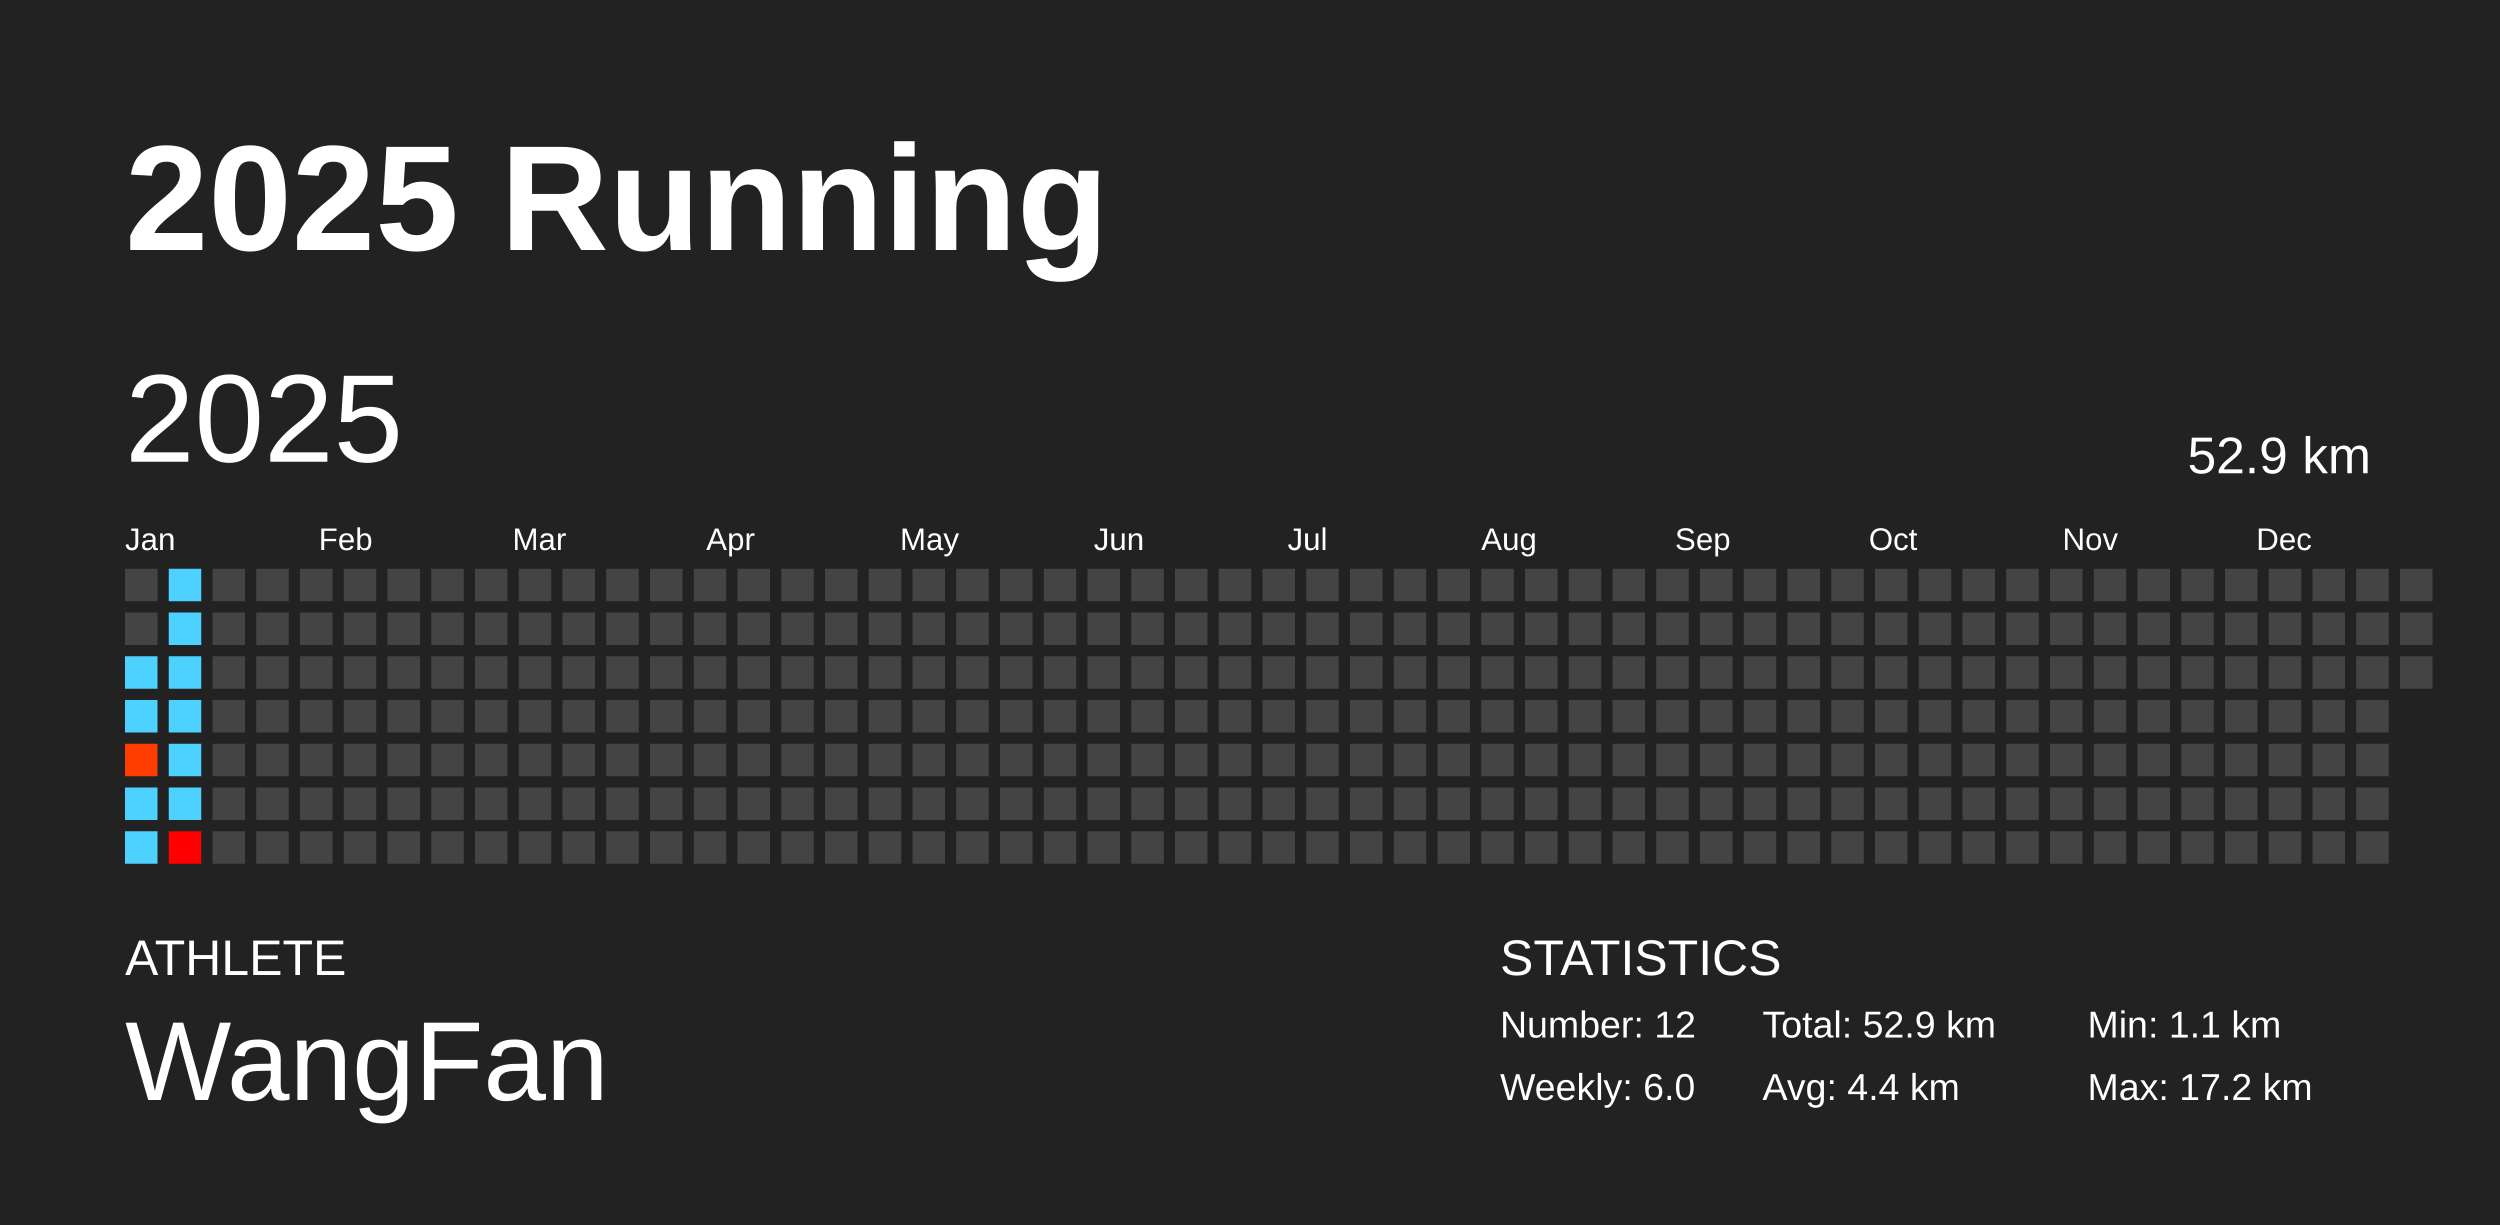
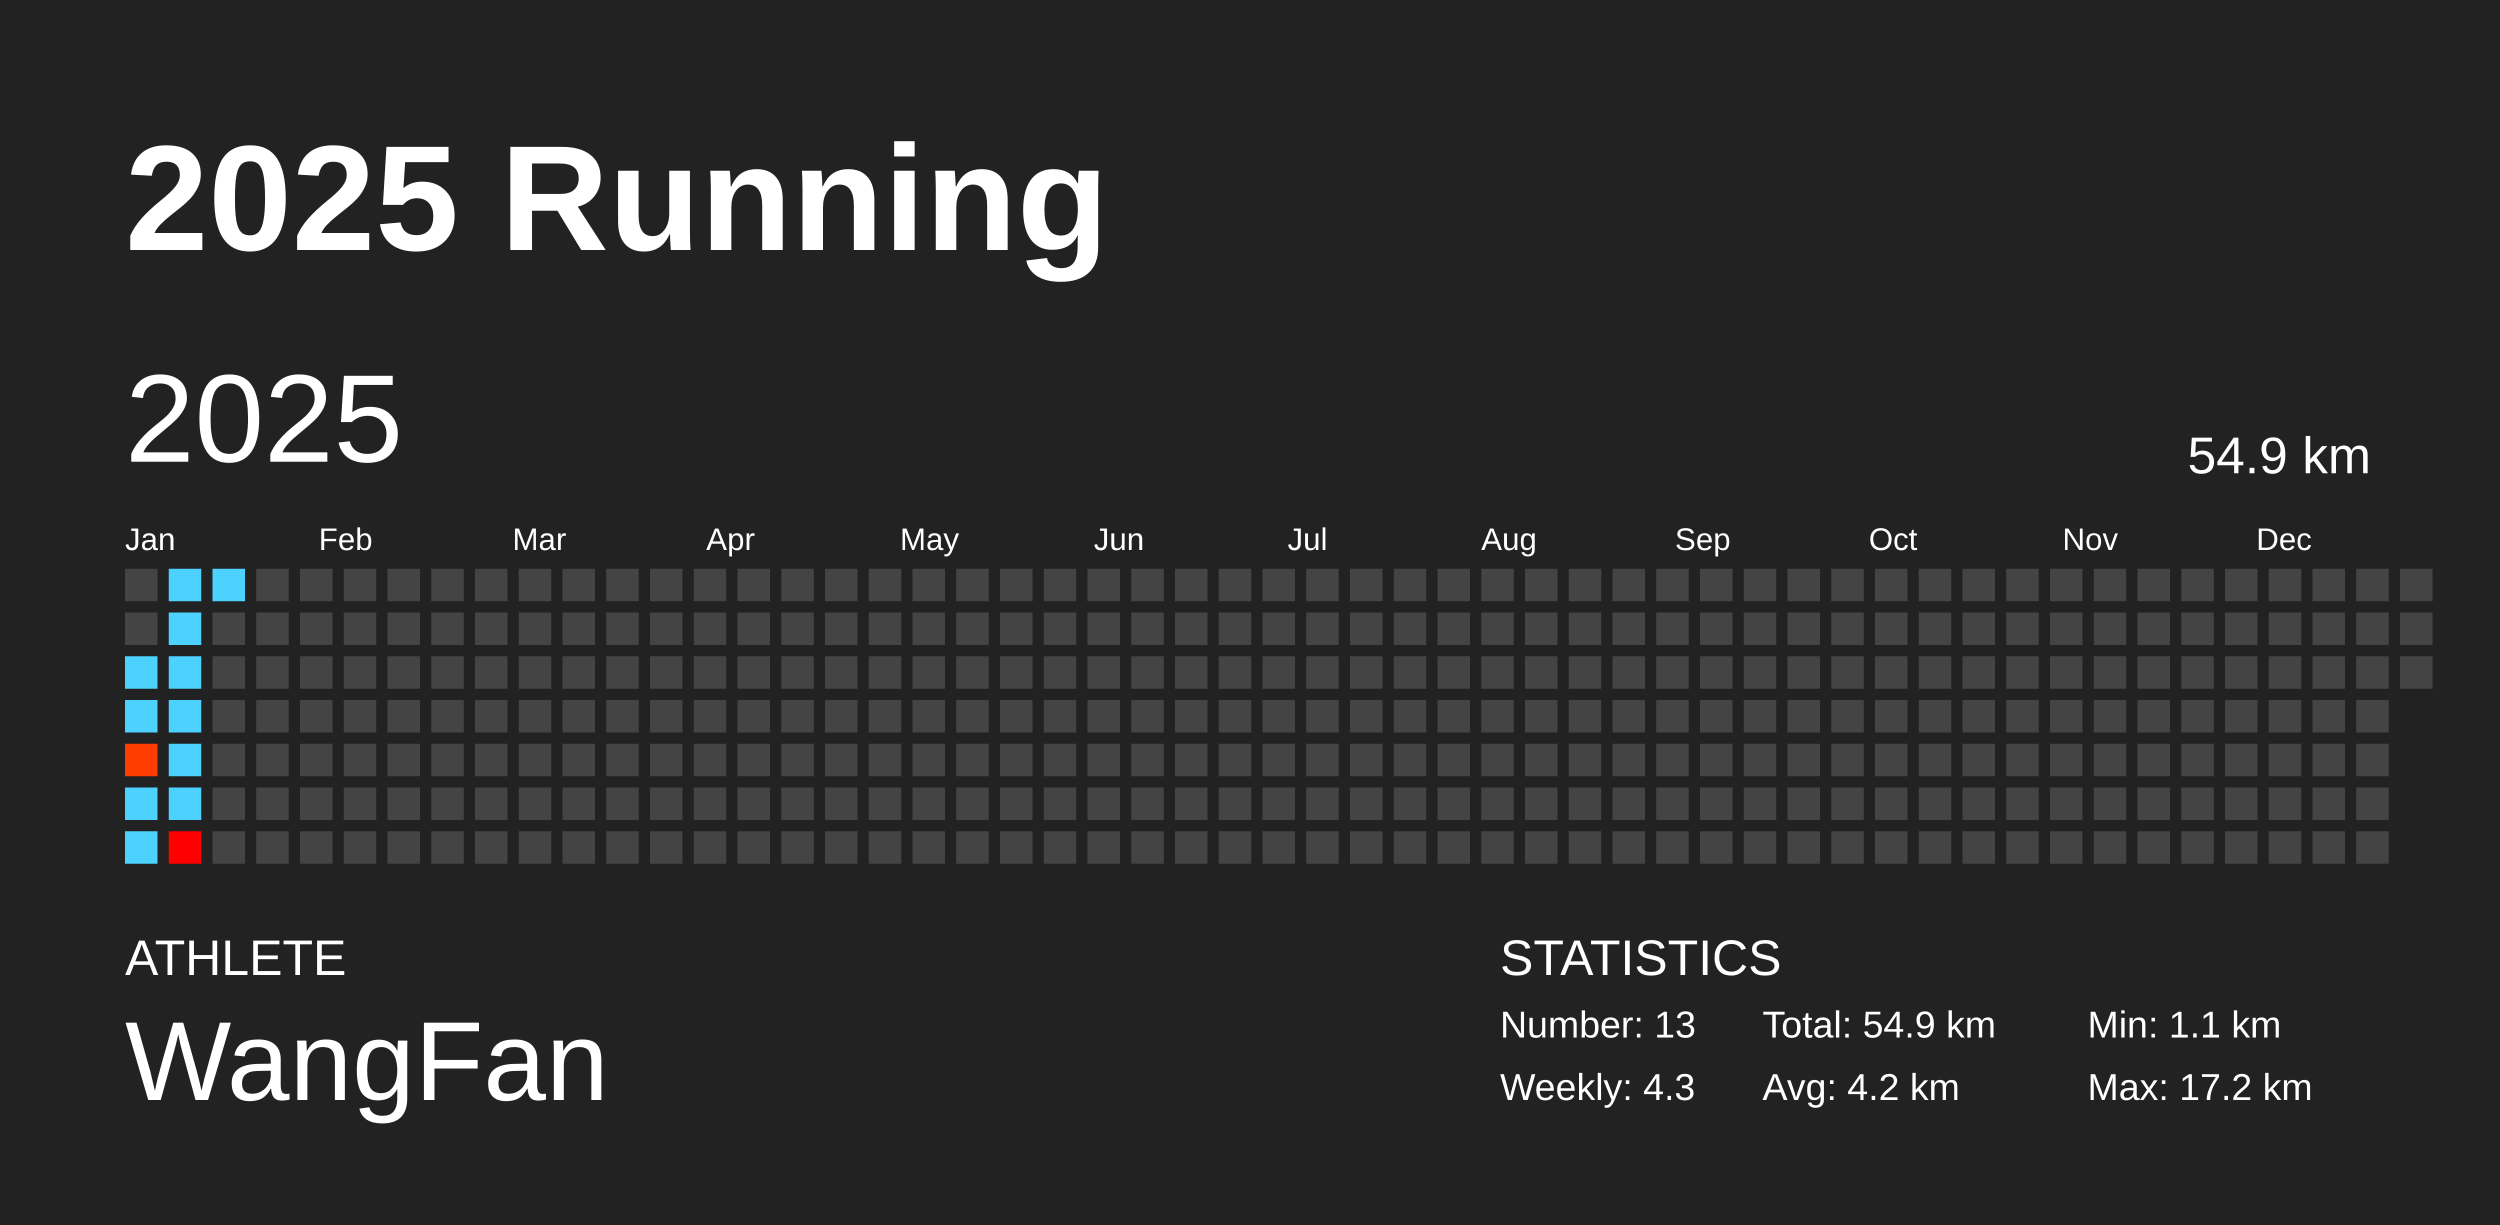
<svg xmlns="http://www.w3.org/2000/svg" baseProfile="full" height="98mm" version="1.1" viewBox="0,0,200,98" width="200mm">
  <defs />
  <rect fill="#222222" height="98" width="200" x="0" y="0" />
  <text fill="#FFFFFF" style="font-size:12px; font-family:Arial; font-weight:bold;" x="10" y="20">2025 Running</text>
  <text fill="#FFFFFF" style="font-size:4px; font-family:Arial" x="10" y="78">ATHLETE</text>
  <text fill="#FFFFFF" style="font-size:9px; font-family:Arial" x="10" y="88">WangFan</text>
  <text fill="#FFFFFF" style="font-size:4px; font-family:Arial" x="120" y="78">STATISTICS</text>
-   <text fill="#FFFFFF" style="font-size:3px; font-family:Arial" x="120" y="83">Number: 12</text>
-   <text fill="#FFFFFF" style="font-size:3px; font-family:Arial" x="120" y="88">Weekly: 6.0</text>
-   <text fill="#FFFFFF" style="font-size:3px; font-family:Arial" x="141" y="83">Total: 52.9 km</text>
-   <text fill="#FFFFFF" style="font-size:3px; font-family:Arial" x="141" y="88">Avg: 4.4 km</text>
+   <text fill="#FFFFFF" style="font-size:3px; font-family:Arial" x="120" y="83">Number: 13</text>
+   <text fill="#FFFFFF" style="font-size:3px; font-family:Arial" x="120" y="88">Weekly: 4.3</text>
+   <text fill="#FFFFFF" style="font-size:3px; font-family:Arial" x="141" y="83">Total: 54.9 km</text>
+   <text fill="#FFFFFF" style="font-size:3px; font-family:Arial" x="141" y="88">Avg: 4.2 km</text>
  <text fill="#FFFFFF" style="font-size:3px; font-family:Arial" x="167" y="83">Min: 1.1 km</text>
  <text fill="#FFFFFF" style="font-size:3px; font-family:Arial" x="167" y="88">Max: 17.2 km</text>
  <text dominant-baseline="hanging" fill="#FFFFFF" style="font-size:10.0px; font-family:Arial;" x="10" y="30">2025</text>
-   <text dominant-baseline="hanging" fill="#FFFFFF" style="font-size:4.125px; font-family:Arial;" x="175" y="35">52.9 km</text>
+   <text dominant-baseline="hanging" fill="#FFFFFF" style="font-size:4.125px; font-family:Arial;" x="175" y="35">54.9 km</text>
  <text fill="#FFFFFF" style="font-size:2.5px; font-family:Arial" x="10.0" y="44">Jan</text>
  <text fill="#FFFFFF" style="font-size:2.5px; font-family:Arial" x="25.5" y="44">Feb</text>
  <text fill="#FFFFFF" style="font-size:2.5px; font-family:Arial" x="41.0" y="44">Mar</text>
  <text fill="#FFFFFF" style="font-size:2.5px; font-family:Arial" x="56.5" y="44">Apr</text>
  <text fill="#FFFFFF" style="font-size:2.5px; font-family:Arial" x="72.0" y="44">May</text>
  <text fill="#FFFFFF" style="font-size:2.5px; font-family:Arial" x="87.5" y="44">Jun</text>
  <text fill="#FFFFFF" style="font-size:2.5px; font-family:Arial" x="103.0" y="44">Jul</text>
  <text fill="#FFFFFF" style="font-size:2.5px; font-family:Arial" x="118.5" y="44">Aug</text>
  <text fill="#FFFFFF" style="font-size:2.5px; font-family:Arial" x="134.0" y="44">Sep</text>
  <text fill="#FFFFFF" style="font-size:2.5px; font-family:Arial" x="149.5" y="44">Oct</text>
  <text fill="#FFFFFF" style="font-size:2.5px; font-family:Arial" x="165.0" y="44">Nov</text>
  <text fill="#FFFFFF" style="font-size:2.5px; font-family:Arial" x="180.5" y="44">Dec</text>
  <rect fill="#444444" height="2.6" width="2.6" x="10.0" y="45.5" />
  <rect fill="#444444" height="2.6" width="2.6" x="10.0" y="49.0" />
  <rect fill="#4dd2ff" height="2.6" width="2.6" x="10.0" y="52.5" />
  <rect fill="#4dd2ff" height="2.6" width="2.6" x="10.0" y="56.0" />
  <rect fill="#ff3c00" height="2.6" width="2.6" x="10.0" y="59.5" />
  <rect fill="#4dd2ff" height="2.6" width="2.6" x="10.0" y="63.0" />
  <rect fill="#4dd2ff" height="2.6" width="2.6" x="10.0" y="66.5" />
  <rect fill="#4dd2ff" height="2.6" width="2.6" x="13.5" y="45.5" />
  <rect fill="#4dd2ff" height="2.6" width="2.6" x="13.5" y="49.0" />
  <rect fill="#4dd2ff" height="2.6" width="2.6" x="13.5" y="52.5" />
  <rect fill="#4dd2ff" height="2.6" width="2.6" x="13.5" y="56.0" />
  <rect fill="#4dd2ff" height="2.6" width="2.6" x="13.5" y="59.5" />
  <rect fill="#4dd2ff" height="2.6" width="2.6" x="13.5" y="63.0" />
  <rect fill="#ff0000" height="2.6" width="2.6" x="13.5" y="66.5" />
-   <rect fill="#444444" height="2.6" width="2.6" x="17.0" y="45.5" />
+   <rect fill="#4dd2ff" height="2.6" width="2.6" x="17.0" y="45.5" />
  <rect fill="#444444" height="2.6" width="2.6" x="17.0" y="49.0" />
  <rect fill="#444444" height="2.6" width="2.6" x="17.0" y="52.5" />
  <rect fill="#444444" height="2.6" width="2.6" x="17.0" y="56.0" />
  <rect fill="#444444" height="2.6" width="2.6" x="17.0" y="59.5" />
  <rect fill="#444444" height="2.6" width="2.6" x="17.0" y="63.0" />
  <rect fill="#444444" height="2.6" width="2.6" x="17.0" y="66.5" />
  <rect fill="#444444" height="2.6" width="2.6" x="20.5" y="45.5" />
  <rect fill="#444444" height="2.6" width="2.6" x="20.5" y="49.0" />
  <rect fill="#444444" height="2.6" width="2.6" x="20.5" y="52.5" />
  <rect fill="#444444" height="2.6" width="2.6" x="20.5" y="56.0" />
  <rect fill="#444444" height="2.6" width="2.6" x="20.5" y="59.5" />
  <rect fill="#444444" height="2.6" width="2.6" x="20.5" y="63.0" />
  <rect fill="#444444" height="2.6" width="2.6" x="20.5" y="66.5" />
  <rect fill="#444444" height="2.6" width="2.6" x="24.0" y="45.5" />
  <rect fill="#444444" height="2.6" width="2.6" x="24.0" y="49.0" />
  <rect fill="#444444" height="2.6" width="2.6" x="24.0" y="52.5" />
  <rect fill="#444444" height="2.6" width="2.6" x="24.0" y="56.0" />
  <rect fill="#444444" height="2.6" width="2.6" x="24.0" y="59.5" />
  <rect fill="#444444" height="2.6" width="2.6" x="24.0" y="63.0" />
  <rect fill="#444444" height="2.6" width="2.6" x="24.0" y="66.5" />
  <rect fill="#444444" height="2.6" width="2.6" x="27.5" y="45.5" />
  <rect fill="#444444" height="2.6" width="2.6" x="27.5" y="49.0" />
  <rect fill="#444444" height="2.6" width="2.6" x="27.5" y="52.5" />
  <rect fill="#444444" height="2.6" width="2.6" x="27.5" y="56.0" />
  <rect fill="#444444" height="2.6" width="2.6" x="27.5" y="59.5" />
  <rect fill="#444444" height="2.6" width="2.6" x="27.5" y="63.0" />
  <rect fill="#444444" height="2.6" width="2.6" x="27.5" y="66.5" />
  <rect fill="#444444" height="2.6" width="2.6" x="31.0" y="45.5" />
  <rect fill="#444444" height="2.6" width="2.6" x="31.0" y="49.0" />
  <rect fill="#444444" height="2.6" width="2.6" x="31.0" y="52.5" />
  <rect fill="#444444" height="2.6" width="2.6" x="31.0" y="56.0" />
  <rect fill="#444444" height="2.6" width="2.6" x="31.0" y="59.5" />
  <rect fill="#444444" height="2.6" width="2.6" x="31.0" y="63.0" />
  <rect fill="#444444" height="2.6" width="2.6" x="31.0" y="66.5" />
  <rect fill="#444444" height="2.6" width="2.6" x="34.5" y="45.5" />
  <rect fill="#444444" height="2.6" width="2.6" x="34.5" y="49.0" />
  <rect fill="#444444" height="2.6" width="2.6" x="34.5" y="52.5" />
  <rect fill="#444444" height="2.6" width="2.6" x="34.5" y="56.0" />
  <rect fill="#444444" height="2.6" width="2.6" x="34.5" y="59.5" />
  <rect fill="#444444" height="2.6" width="2.6" x="34.5" y="63.0" />
  <rect fill="#444444" height="2.6" width="2.6" x="34.5" y="66.5" />
  <rect fill="#444444" height="2.6" width="2.6" x="38.0" y="45.5" />
  <rect fill="#444444" height="2.6" width="2.6" x="38.0" y="49.0" />
  <rect fill="#444444" height="2.6" width="2.6" x="38.0" y="52.5" />
  <rect fill="#444444" height="2.6" width="2.6" x="38.0" y="56.0" />
  <rect fill="#444444" height="2.6" width="2.6" x="38.0" y="59.5" />
  <rect fill="#444444" height="2.6" width="2.6" x="38.0" y="63.0" />
  <rect fill="#444444" height="2.6" width="2.6" x="38.0" y="66.5" />
  <rect fill="#444444" height="2.6" width="2.6" x="41.5" y="45.5" />
  <rect fill="#444444" height="2.6" width="2.6" x="41.5" y="49.0" />
  <rect fill="#444444" height="2.6" width="2.6" x="41.5" y="52.5" />
  <rect fill="#444444" height="2.6" width="2.6" x="41.5" y="56.0" />
  <rect fill="#444444" height="2.6" width="2.6" x="41.5" y="59.5" />
  <rect fill="#444444" height="2.6" width="2.6" x="41.5" y="63.0" />
  <rect fill="#444444" height="2.6" width="2.6" x="41.5" y="66.5" />
  <rect fill="#444444" height="2.6" width="2.6" x="45.0" y="45.5" />
  <rect fill="#444444" height="2.6" width="2.6" x="45.0" y="49.0" />
  <rect fill="#444444" height="2.6" width="2.6" x="45.0" y="52.5" />
  <rect fill="#444444" height="2.6" width="2.6" x="45.0" y="56.0" />
  <rect fill="#444444" height="2.6" width="2.6" x="45.0" y="59.5" />
  <rect fill="#444444" height="2.6" width="2.6" x="45.0" y="63.0" />
  <rect fill="#444444" height="2.6" width="2.6" x="45.0" y="66.5" />
  <rect fill="#444444" height="2.6" width="2.6" x="48.5" y="45.5" />
  <rect fill="#444444" height="2.6" width="2.6" x="48.5" y="49.0" />
  <rect fill="#444444" height="2.6" width="2.6" x="48.5" y="52.5" />
  <rect fill="#444444" height="2.6" width="2.6" x="48.5" y="56.0" />
  <rect fill="#444444" height="2.6" width="2.6" x="48.5" y="59.5" />
  <rect fill="#444444" height="2.6" width="2.6" x="48.5" y="63.0" />
  <rect fill="#444444" height="2.6" width="2.6" x="48.5" y="66.5" />
  <rect fill="#444444" height="2.6" width="2.6" x="52.0" y="45.5" />
  <rect fill="#444444" height="2.6" width="2.6" x="52.0" y="49.0" />
  <rect fill="#444444" height="2.6" width="2.6" x="52.0" y="52.5" />
  <rect fill="#444444" height="2.6" width="2.6" x="52.0" y="56.0" />
  <rect fill="#444444" height="2.6" width="2.6" x="52.0" y="59.5" />
  <rect fill="#444444" height="2.6" width="2.6" x="52.0" y="63.0" />
  <rect fill="#444444" height="2.6" width="2.6" x="52.0" y="66.5" />
  <rect fill="#444444" height="2.6" width="2.6" x="55.5" y="45.5" />
  <rect fill="#444444" height="2.6" width="2.6" x="55.5" y="49.0" />
  <rect fill="#444444" height="2.6" width="2.6" x="55.5" y="52.5" />
  <rect fill="#444444" height="2.6" width="2.6" x="55.5" y="56.0" />
  <rect fill="#444444" height="2.6" width="2.6" x="55.5" y="59.5" />
  <rect fill="#444444" height="2.6" width="2.6" x="55.5" y="63.0" />
  <rect fill="#444444" height="2.6" width="2.6" x="55.5" y="66.5" />
  <rect fill="#444444" height="2.6" width="2.6" x="59.0" y="45.5" />
  <rect fill="#444444" height="2.6" width="2.6" x="59.0" y="49.0" />
  <rect fill="#444444" height="2.6" width="2.6" x="59.0" y="52.5" />
  <rect fill="#444444" height="2.6" width="2.6" x="59.0" y="56.0" />
  <rect fill="#444444" height="2.6" width="2.6" x="59.0" y="59.5" />
  <rect fill="#444444" height="2.6" width="2.6" x="59.0" y="63.0" />
  <rect fill="#444444" height="2.6" width="2.6" x="59.0" y="66.5" />
  <rect fill="#444444" height="2.6" width="2.6" x="62.5" y="45.5" />
  <rect fill="#444444" height="2.6" width="2.6" x="62.5" y="49.0" />
  <rect fill="#444444" height="2.6" width="2.6" x="62.5" y="52.5" />
  <rect fill="#444444" height="2.6" width="2.6" x="62.5" y="56.0" />
  <rect fill="#444444" height="2.6" width="2.6" x="62.5" y="59.5" />
  <rect fill="#444444" height="2.6" width="2.6" x="62.5" y="63.0" />
  <rect fill="#444444" height="2.6" width="2.6" x="62.5" y="66.5" />
  <rect fill="#444444" height="2.6" width="2.6" x="66.0" y="45.5" />
  <rect fill="#444444" height="2.6" width="2.6" x="66.0" y="49.0" />
  <rect fill="#444444" height="2.6" width="2.6" x="66.0" y="52.5" />
  <rect fill="#444444" height="2.6" width="2.6" x="66.0" y="56.0" />
  <rect fill="#444444" height="2.6" width="2.6" x="66.0" y="59.5" />
  <rect fill="#444444" height="2.6" width="2.6" x="66.0" y="63.0" />
  <rect fill="#444444" height="2.6" width="2.6" x="66.0" y="66.5" />
  <rect fill="#444444" height="2.6" width="2.6" x="69.5" y="45.5" />
  <rect fill="#444444" height="2.6" width="2.6" x="69.5" y="49.0" />
  <rect fill="#444444" height="2.6" width="2.6" x="69.5" y="52.5" />
  <rect fill="#444444" height="2.6" width="2.6" x="69.5" y="56.0" />
  <rect fill="#444444" height="2.6" width="2.6" x="69.5" y="59.5" />
  <rect fill="#444444" height="2.6" width="2.6" x="69.5" y="63.0" />
  <rect fill="#444444" height="2.6" width="2.6" x="69.5" y="66.5" />
  <rect fill="#444444" height="2.6" width="2.6" x="73.0" y="45.5" />
  <rect fill="#444444" height="2.6" width="2.6" x="73.0" y="49.0" />
  <rect fill="#444444" height="2.6" width="2.6" x="73.0" y="52.5" />
  <rect fill="#444444" height="2.6" width="2.6" x="73.0" y="56.0" />
  <rect fill="#444444" height="2.6" width="2.6" x="73.0" y="59.5" />
  <rect fill="#444444" height="2.6" width="2.6" x="73.0" y="63.0" />
  <rect fill="#444444" height="2.6" width="2.6" x="73.0" y="66.5" />
  <rect fill="#444444" height="2.6" width="2.6" x="76.5" y="45.5" />
  <rect fill="#444444" height="2.6" width="2.6" x="76.5" y="49.0" />
  <rect fill="#444444" height="2.6" width="2.6" x="76.5" y="52.5" />
  <rect fill="#444444" height="2.6" width="2.6" x="76.5" y="56.0" />
  <rect fill="#444444" height="2.6" width="2.6" x="76.5" y="59.5" />
  <rect fill="#444444" height="2.6" width="2.6" x="76.5" y="63.0" />
  <rect fill="#444444" height="2.6" width="2.6" x="76.5" y="66.5" />
  <rect fill="#444444" height="2.6" width="2.6" x="80.0" y="45.5" />
  <rect fill="#444444" height="2.6" width="2.6" x="80.0" y="49.0" />
  <rect fill="#444444" height="2.6" width="2.6" x="80.0" y="52.5" />
  <rect fill="#444444" height="2.6" width="2.6" x="80.0" y="56.0" />
  <rect fill="#444444" height="2.6" width="2.6" x="80.0" y="59.5" />
  <rect fill="#444444" height="2.6" width="2.6" x="80.0" y="63.0" />
  <rect fill="#444444" height="2.6" width="2.6" x="80.0" y="66.5" />
  <rect fill="#444444" height="2.6" width="2.6" x="83.5" y="45.5" />
  <rect fill="#444444" height="2.6" width="2.6" x="83.5" y="49.0" />
  <rect fill="#444444" height="2.6" width="2.6" x="83.5" y="52.5" />
  <rect fill="#444444" height="2.6" width="2.6" x="83.5" y="56.0" />
  <rect fill="#444444" height="2.6" width="2.6" x="83.5" y="59.5" />
  <rect fill="#444444" height="2.6" width="2.6" x="83.5" y="63.0" />
  <rect fill="#444444" height="2.6" width="2.6" x="83.5" y="66.5" />
  <rect fill="#444444" height="2.6" width="2.6" x="87.0" y="45.5" />
  <rect fill="#444444" height="2.6" width="2.6" x="87.0" y="49.0" />
  <rect fill="#444444" height="2.6" width="2.6" x="87.0" y="52.5" />
  <rect fill="#444444" height="2.6" width="2.6" x="87.0" y="56.0" />
  <rect fill="#444444" height="2.6" width="2.6" x="87.0" y="59.5" />
  <rect fill="#444444" height="2.6" width="2.6" x="87.0" y="63.0" />
  <rect fill="#444444" height="2.6" width="2.6" x="87.0" y="66.5" />
  <rect fill="#444444" height="2.6" width="2.6" x="90.5" y="45.5" />
  <rect fill="#444444" height="2.6" width="2.6" x="90.5" y="49.0" />
  <rect fill="#444444" height="2.6" width="2.6" x="90.5" y="52.5" />
  <rect fill="#444444" height="2.6" width="2.6" x="90.5" y="56.0" />
  <rect fill="#444444" height="2.6" width="2.6" x="90.5" y="59.5" />
  <rect fill="#444444" height="2.6" width="2.6" x="90.5" y="63.0" />
  <rect fill="#444444" height="2.6" width="2.6" x="90.5" y="66.5" />
  <rect fill="#444444" height="2.6" width="2.6" x="94.0" y="45.5" />
  <rect fill="#444444" height="2.6" width="2.6" x="94.0" y="49.0" />
  <rect fill="#444444" height="2.6" width="2.6" x="94.0" y="52.5" />
  <rect fill="#444444" height="2.6" width="2.6" x="94.0" y="56.0" />
  <rect fill="#444444" height="2.6" width="2.6" x="94.0" y="59.5" />
  <rect fill="#444444" height="2.6" width="2.6" x="94.0" y="63.0" />
  <rect fill="#444444" height="2.6" width="2.6" x="94.0" y="66.5" />
  <rect fill="#444444" height="2.6" width="2.6" x="97.5" y="45.5" />
  <rect fill="#444444" height="2.6" width="2.6" x="97.5" y="49.0" />
  <rect fill="#444444" height="2.6" width="2.6" x="97.5" y="52.5" />
  <rect fill="#444444" height="2.6" width="2.6" x="97.5" y="56.0" />
  <rect fill="#444444" height="2.6" width="2.6" x="97.5" y="59.5" />
  <rect fill="#444444" height="2.6" width="2.6" x="97.5" y="63.0" />
  <rect fill="#444444" height="2.6" width="2.6" x="97.5" y="66.5" />
  <rect fill="#444444" height="2.6" width="2.6" x="101.0" y="45.5" />
  <rect fill="#444444" height="2.6" width="2.6" x="101.0" y="49.0" />
  <rect fill="#444444" height="2.6" width="2.6" x="101.0" y="52.5" />
  <rect fill="#444444" height="2.6" width="2.6" x="101.0" y="56.0" />
  <rect fill="#444444" height="2.6" width="2.6" x="101.0" y="59.5" />
  <rect fill="#444444" height="2.6" width="2.6" x="101.0" y="63.0" />
  <rect fill="#444444" height="2.6" width="2.6" x="101.0" y="66.5" />
  <rect fill="#444444" height="2.6" width="2.6" x="104.5" y="45.5" />
  <rect fill="#444444" height="2.6" width="2.6" x="104.5" y="49.0" />
  <rect fill="#444444" height="2.6" width="2.6" x="104.5" y="52.5" />
  <rect fill="#444444" height="2.6" width="2.6" x="104.5" y="56.0" />
  <rect fill="#444444" height="2.6" width="2.6" x="104.5" y="59.5" />
  <rect fill="#444444" height="2.6" width="2.6" x="104.5" y="63.0" />
  <rect fill="#444444" height="2.6" width="2.6" x="104.5" y="66.5" />
  <rect fill="#444444" height="2.6" width="2.6" x="108.0" y="45.5" />
  <rect fill="#444444" height="2.6" width="2.6" x="108.0" y="49.0" />
  <rect fill="#444444" height="2.6" width="2.6" x="108.0" y="52.5" />
  <rect fill="#444444" height="2.6" width="2.6" x="108.0" y="56.0" />
  <rect fill="#444444" height="2.6" width="2.6" x="108.0" y="59.5" />
  <rect fill="#444444" height="2.6" width="2.6" x="108.0" y="63.0" />
  <rect fill="#444444" height="2.6" width="2.6" x="108.0" y="66.5" />
  <rect fill="#444444" height="2.6" width="2.6" x="111.5" y="45.5" />
  <rect fill="#444444" height="2.6" width="2.6" x="111.5" y="49.0" />
  <rect fill="#444444" height="2.6" width="2.6" x="111.5" y="52.5" />
  <rect fill="#444444" height="2.6" width="2.6" x="111.5" y="56.0" />
  <rect fill="#444444" height="2.6" width="2.6" x="111.5" y="59.5" />
  <rect fill="#444444" height="2.6" width="2.6" x="111.5" y="63.0" />
  <rect fill="#444444" height="2.6" width="2.6" x="111.5" y="66.5" />
  <rect fill="#444444" height="2.6" width="2.6" x="115.0" y="45.5" />
  <rect fill="#444444" height="2.6" width="2.6" x="115.0" y="49.0" />
  <rect fill="#444444" height="2.6" width="2.6" x="115.0" y="52.5" />
  <rect fill="#444444" height="2.6" width="2.6" x="115.0" y="56.0" />
  <rect fill="#444444" height="2.6" width="2.6" x="115.0" y="59.5" />
  <rect fill="#444444" height="2.6" width="2.6" x="115.0" y="63.0" />
  <rect fill="#444444" height="2.6" width="2.6" x="115.0" y="66.5" />
  <rect fill="#444444" height="2.6" width="2.6" x="118.5" y="45.5" />
  <rect fill="#444444" height="2.6" width="2.6" x="118.5" y="49.0" />
  <rect fill="#444444" height="2.6" width="2.6" x="118.5" y="52.5" />
  <rect fill="#444444" height="2.6" width="2.6" x="118.5" y="56.0" />
  <rect fill="#444444" height="2.6" width="2.6" x="118.5" y="59.5" />
  <rect fill="#444444" height="2.6" width="2.6" x="118.5" y="63.0" />
  <rect fill="#444444" height="2.6" width="2.6" x="118.5" y="66.5" />
  <rect fill="#444444" height="2.6" width="2.6" x="122.0" y="45.5" />
  <rect fill="#444444" height="2.6" width="2.6" x="122.0" y="49.0" />
  <rect fill="#444444" height="2.6" width="2.6" x="122.0" y="52.5" />
  <rect fill="#444444" height="2.6" width="2.6" x="122.0" y="56.0" />
  <rect fill="#444444" height="2.6" width="2.6" x="122.0" y="59.5" />
  <rect fill="#444444" height="2.6" width="2.6" x="122.0" y="63.0" />
  <rect fill="#444444" height="2.6" width="2.6" x="122.0" y="66.5" />
  <rect fill="#444444" height="2.6" width="2.6" x="125.5" y="45.5" />
  <rect fill="#444444" height="2.6" width="2.6" x="125.5" y="49.0" />
  <rect fill="#444444" height="2.6" width="2.6" x="125.5" y="52.5" />
  <rect fill="#444444" height="2.6" width="2.6" x="125.5" y="56.0" />
  <rect fill="#444444" height="2.6" width="2.6" x="125.5" y="59.5" />
  <rect fill="#444444" height="2.6" width="2.6" x="125.5" y="63.0" />
  <rect fill="#444444" height="2.6" width="2.6" x="125.5" y="66.5" />
  <rect fill="#444444" height="2.6" width="2.6" x="129.0" y="45.5" />
  <rect fill="#444444" height="2.6" width="2.6" x="129.0" y="49.0" />
  <rect fill="#444444" height="2.6" width="2.6" x="129.0" y="52.5" />
  <rect fill="#444444" height="2.6" width="2.6" x="129.0" y="56.0" />
  <rect fill="#444444" height="2.6" width="2.6" x="129.0" y="59.5" />
  <rect fill="#444444" height="2.6" width="2.6" x="129.0" y="63.0" />
  <rect fill="#444444" height="2.6" width="2.6" x="129.0" y="66.5" />
  <rect fill="#444444" height="2.6" width="2.6" x="132.5" y="45.5" />
  <rect fill="#444444" height="2.6" width="2.6" x="132.5" y="49.0" />
  <rect fill="#444444" height="2.6" width="2.6" x="132.5" y="52.5" />
  <rect fill="#444444" height="2.6" width="2.6" x="132.5" y="56.0" />
  <rect fill="#444444" height="2.6" width="2.6" x="132.5" y="59.5" />
  <rect fill="#444444" height="2.6" width="2.6" x="132.5" y="63.0" />
  <rect fill="#444444" height="2.6" width="2.6" x="132.5" y="66.5" />
  <rect fill="#444444" height="2.6" width="2.6" x="136.0" y="45.5" />
  <rect fill="#444444" height="2.6" width="2.6" x="136.0" y="49.0" />
  <rect fill="#444444" height="2.6" width="2.6" x="136.0" y="52.5" />
  <rect fill="#444444" height="2.6" width="2.6" x="136.0" y="56.0" />
  <rect fill="#444444" height="2.6" width="2.6" x="136.0" y="59.5" />
  <rect fill="#444444" height="2.6" width="2.6" x="136.0" y="63.0" />
  <rect fill="#444444" height="2.6" width="2.6" x="136.0" y="66.5" />
  <rect fill="#444444" height="2.6" width="2.6" x="139.5" y="45.5" />
  <rect fill="#444444" height="2.6" width="2.6" x="139.5" y="49.0" />
  <rect fill="#444444" height="2.6" width="2.6" x="139.5" y="52.5" />
  <rect fill="#444444" height="2.6" width="2.6" x="139.5" y="56.0" />
  <rect fill="#444444" height="2.6" width="2.6" x="139.5" y="59.5" />
  <rect fill="#444444" height="2.6" width="2.6" x="139.5" y="63.0" />
  <rect fill="#444444" height="2.6" width="2.6" x="139.5" y="66.5" />
  <rect fill="#444444" height="2.6" width="2.6" x="143.0" y="45.5" />
  <rect fill="#444444" height="2.6" width="2.6" x="143.0" y="49.0" />
  <rect fill="#444444" height="2.6" width="2.6" x="143.0" y="52.5" />
  <rect fill="#444444" height="2.6" width="2.6" x="143.0" y="56.0" />
  <rect fill="#444444" height="2.6" width="2.6" x="143.0" y="59.5" />
  <rect fill="#444444" height="2.6" width="2.6" x="143.0" y="63.0" />
  <rect fill="#444444" height="2.6" width="2.6" x="143.0" y="66.5" />
  <rect fill="#444444" height="2.6" width="2.6" x="146.5" y="45.5" />
  <rect fill="#444444" height="2.6" width="2.6" x="146.5" y="49.0" />
  <rect fill="#444444" height="2.6" width="2.6" x="146.5" y="52.5" />
  <rect fill="#444444" height="2.6" width="2.6" x="146.5" y="56.0" />
  <rect fill="#444444" height="2.6" width="2.6" x="146.5" y="59.5" />
  <rect fill="#444444" height="2.6" width="2.6" x="146.5" y="63.0" />
  <rect fill="#444444" height="2.6" width="2.6" x="146.5" y="66.5" />
  <rect fill="#444444" height="2.6" width="2.6" x="150.0" y="45.5" />
  <rect fill="#444444" height="2.6" width="2.6" x="150.0" y="49.0" />
  <rect fill="#444444" height="2.6" width="2.6" x="150.0" y="52.5" />
  <rect fill="#444444" height="2.6" width="2.6" x="150.0" y="56.0" />
  <rect fill="#444444" height="2.6" width="2.6" x="150.0" y="59.5" />
  <rect fill="#444444" height="2.6" width="2.6" x="150.0" y="63.0" />
  <rect fill="#444444" height="2.6" width="2.6" x="150.0" y="66.5" />
  <rect fill="#444444" height="2.6" width="2.6" x="153.5" y="45.5" />
  <rect fill="#444444" height="2.6" width="2.6" x="153.5" y="49.0" />
  <rect fill="#444444" height="2.6" width="2.6" x="153.5" y="52.5" />
  <rect fill="#444444" height="2.6" width="2.6" x="153.5" y="56.0" />
  <rect fill="#444444" height="2.6" width="2.6" x="153.5" y="59.5" />
  <rect fill="#444444" height="2.6" width="2.6" x="153.5" y="63.0" />
  <rect fill="#444444" height="2.6" width="2.6" x="153.5" y="66.5" />
  <rect fill="#444444" height="2.6" width="2.6" x="157.0" y="45.5" />
  <rect fill="#444444" height="2.6" width="2.6" x="157.0" y="49.0" />
  <rect fill="#444444" height="2.6" width="2.6" x="157.0" y="52.5" />
  <rect fill="#444444" height="2.6" width="2.6" x="157.0" y="56.0" />
  <rect fill="#444444" height="2.6" width="2.6" x="157.0" y="59.5" />
  <rect fill="#444444" height="2.6" width="2.6" x="157.0" y="63.0" />
  <rect fill="#444444" height="2.6" width="2.6" x="157.0" y="66.5" />
  <rect fill="#444444" height="2.6" width="2.6" x="160.5" y="45.5" />
  <rect fill="#444444" height="2.6" width="2.6" x="160.5" y="49.0" />
  <rect fill="#444444" height="2.6" width="2.6" x="160.5" y="52.5" />
  <rect fill="#444444" height="2.6" width="2.6" x="160.5" y="56.0" />
  <rect fill="#444444" height="2.6" width="2.6" x="160.5" y="59.5" />
  <rect fill="#444444" height="2.6" width="2.6" x="160.5" y="63.0" />
  <rect fill="#444444" height="2.6" width="2.6" x="160.5" y="66.5" />
  <rect fill="#444444" height="2.6" width="2.6" x="164.0" y="45.5" />
  <rect fill="#444444" height="2.6" width="2.6" x="164.0" y="49.0" />
  <rect fill="#444444" height="2.6" width="2.6" x="164.0" y="52.5" />
  <rect fill="#444444" height="2.6" width="2.6" x="164.0" y="56.0" />
  <rect fill="#444444" height="2.6" width="2.6" x="164.0" y="59.5" />
  <rect fill="#444444" height="2.6" width="2.6" x="164.0" y="63.0" />
  <rect fill="#444444" height="2.6" width="2.6" x="164.0" y="66.5" />
  <rect fill="#444444" height="2.6" width="2.6" x="167.5" y="45.5" />
  <rect fill="#444444" height="2.6" width="2.6" x="167.5" y="49.0" />
  <rect fill="#444444" height="2.6" width="2.6" x="167.5" y="52.5" />
  <rect fill="#444444" height="2.6" width="2.6" x="167.5" y="56.0" />
  <rect fill="#444444" height="2.6" width="2.6" x="167.5" y="59.5" />
  <rect fill="#444444" height="2.6" width="2.6" x="167.5" y="63.0" />
  <rect fill="#444444" height="2.6" width="2.6" x="167.5" y="66.5" />
  <rect fill="#444444" height="2.6" width="2.6" x="171.0" y="45.5" />
  <rect fill="#444444" height="2.6" width="2.6" x="171.0" y="49.0" />
  <rect fill="#444444" height="2.6" width="2.6" x="171.0" y="52.5" />
  <rect fill="#444444" height="2.6" width="2.6" x="171.0" y="56.0" />
  <rect fill="#444444" height="2.6" width="2.6" x="171.0" y="59.5" />
  <rect fill="#444444" height="2.6" width="2.6" x="171.0" y="63.0" />
  <rect fill="#444444" height="2.6" width="2.6" x="171.0" y="66.5" />
  <rect fill="#444444" height="2.6" width="2.6" x="174.5" y="45.5" />
  <rect fill="#444444" height="2.6" width="2.6" x="174.5" y="49.0" />
  <rect fill="#444444" height="2.6" width="2.6" x="174.5" y="52.5" />
  <rect fill="#444444" height="2.6" width="2.6" x="174.5" y="56.0" />
  <rect fill="#444444" height="2.6" width="2.6" x="174.5" y="59.5" />
  <rect fill="#444444" height="2.6" width="2.6" x="174.5" y="63.0" />
  <rect fill="#444444" height="2.6" width="2.6" x="174.5" y="66.5" />
  <rect fill="#444444" height="2.6" width="2.6" x="178.0" y="45.5" />
  <rect fill="#444444" height="2.6" width="2.6" x="178.0" y="49.0" />
  <rect fill="#444444" height="2.6" width="2.6" x="178.0" y="52.5" />
  <rect fill="#444444" height="2.6" width="2.6" x="178.0" y="56.0" />
  <rect fill="#444444" height="2.6" width="2.6" x="178.0" y="59.5" />
  <rect fill="#444444" height="2.6" width="2.6" x="178.0" y="63.0" />
  <rect fill="#444444" height="2.6" width="2.6" x="178.0" y="66.5" />
  <rect fill="#444444" height="2.6" width="2.6" x="181.5" y="45.5" />
  <rect fill="#444444" height="2.6" width="2.6" x="181.5" y="49.0" />
  <rect fill="#444444" height="2.6" width="2.6" x="181.5" y="52.5" />
  <rect fill="#444444" height="2.6" width="2.6" x="181.5" y="56.0" />
  <rect fill="#444444" height="2.6" width="2.6" x="181.5" y="59.5" />
  <rect fill="#444444" height="2.6" width="2.6" x="181.5" y="63.0" />
  <rect fill="#444444" height="2.6" width="2.6" x="181.5" y="66.5" />
  <rect fill="#444444" height="2.6" width="2.6" x="185.0" y="45.5" />
  <rect fill="#444444" height="2.6" width="2.6" x="185.0" y="49.0" />
  <rect fill="#444444" height="2.6" width="2.6" x="185.0" y="52.5" />
  <rect fill="#444444" height="2.6" width="2.6" x="185.0" y="56.0" />
  <rect fill="#444444" height="2.6" width="2.6" x="185.0" y="59.5" />
  <rect fill="#444444" height="2.6" width="2.6" x="185.0" y="63.0" />
  <rect fill="#444444" height="2.6" width="2.6" x="185.0" y="66.5" />
  <rect fill="#444444" height="2.6" width="2.6" x="188.5" y="45.5" />
  <rect fill="#444444" height="2.6" width="2.6" x="188.5" y="49.0" />
  <rect fill="#444444" height="2.6" width="2.6" x="188.5" y="52.5" />
  <rect fill="#444444" height="2.6" width="2.6" x="188.5" y="56.0" />
  <rect fill="#444444" height="2.6" width="2.6" x="188.5" y="59.5" />
  <rect fill="#444444" height="2.6" width="2.6" x="188.5" y="63.0" />
  <rect fill="#444444" height="2.6" width="2.6" x="188.5" y="66.5" />
  <rect fill="#444444" height="2.6" width="2.6" x="192.0" y="45.5" />
  <rect fill="#444444" height="2.6" width="2.6" x="192.0" y="49.0" />
  <rect fill="#444444" height="2.6" width="2.6" x="192.0" y="52.5" />
</svg>
